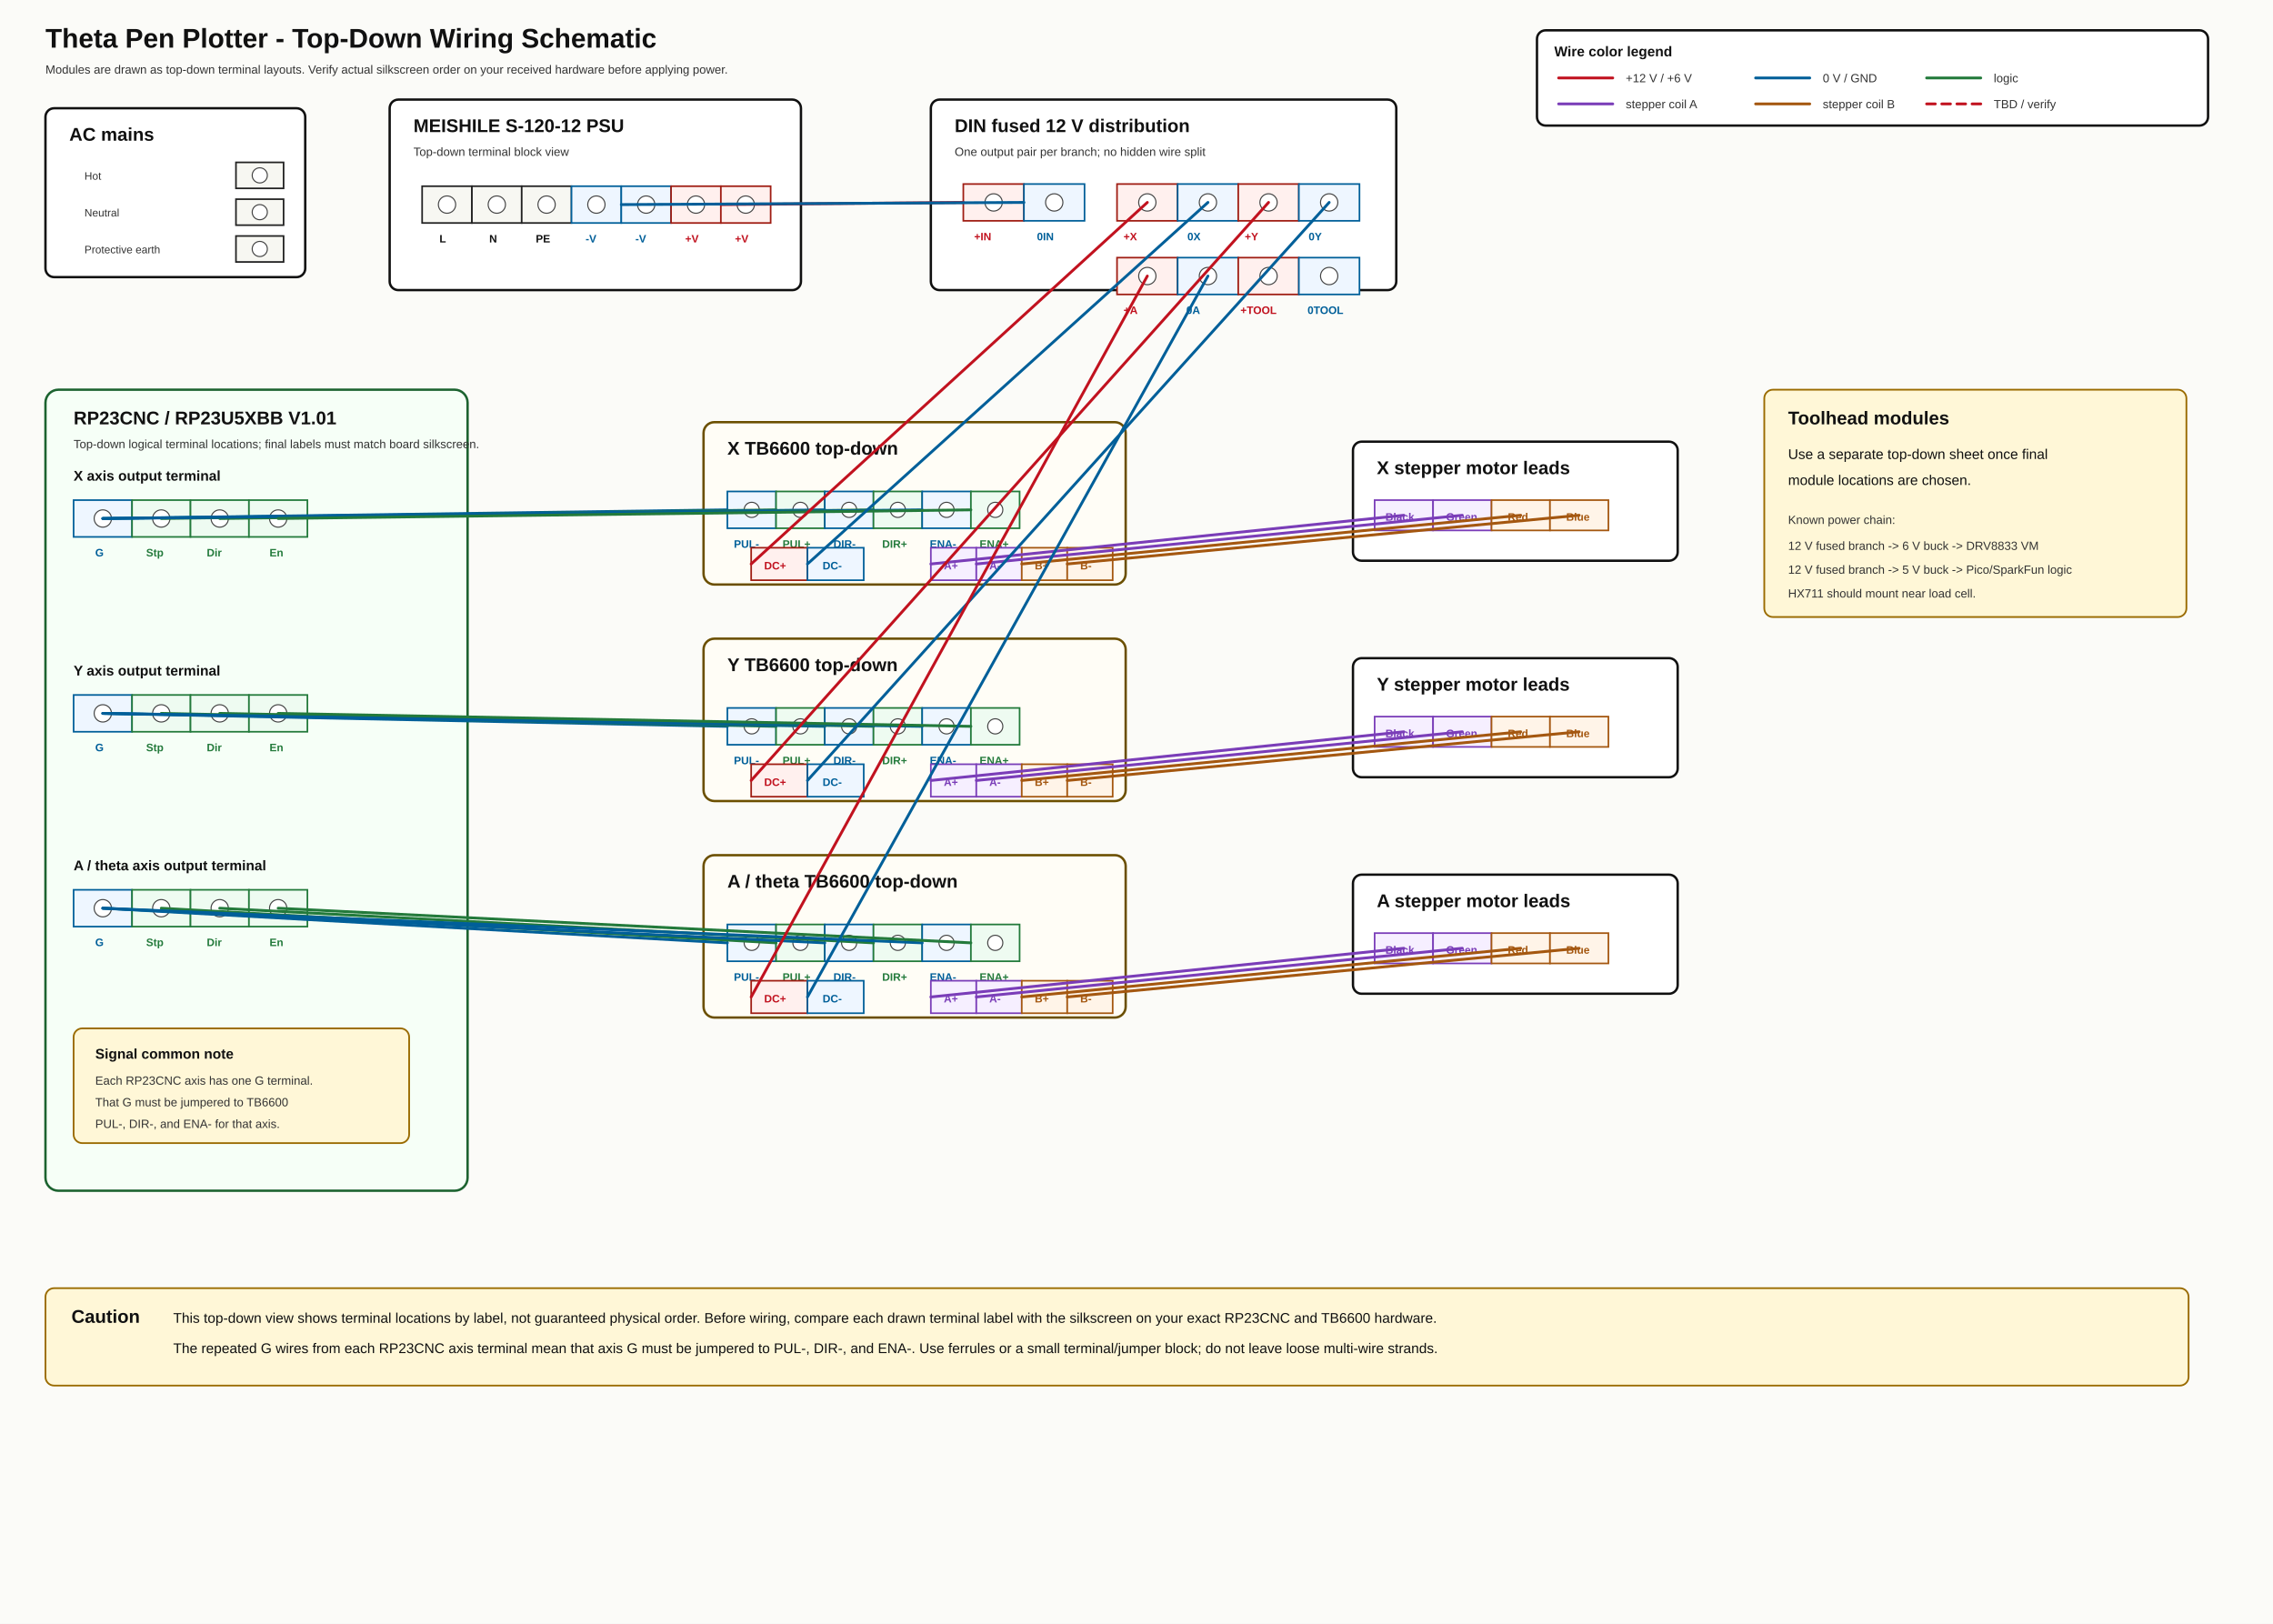
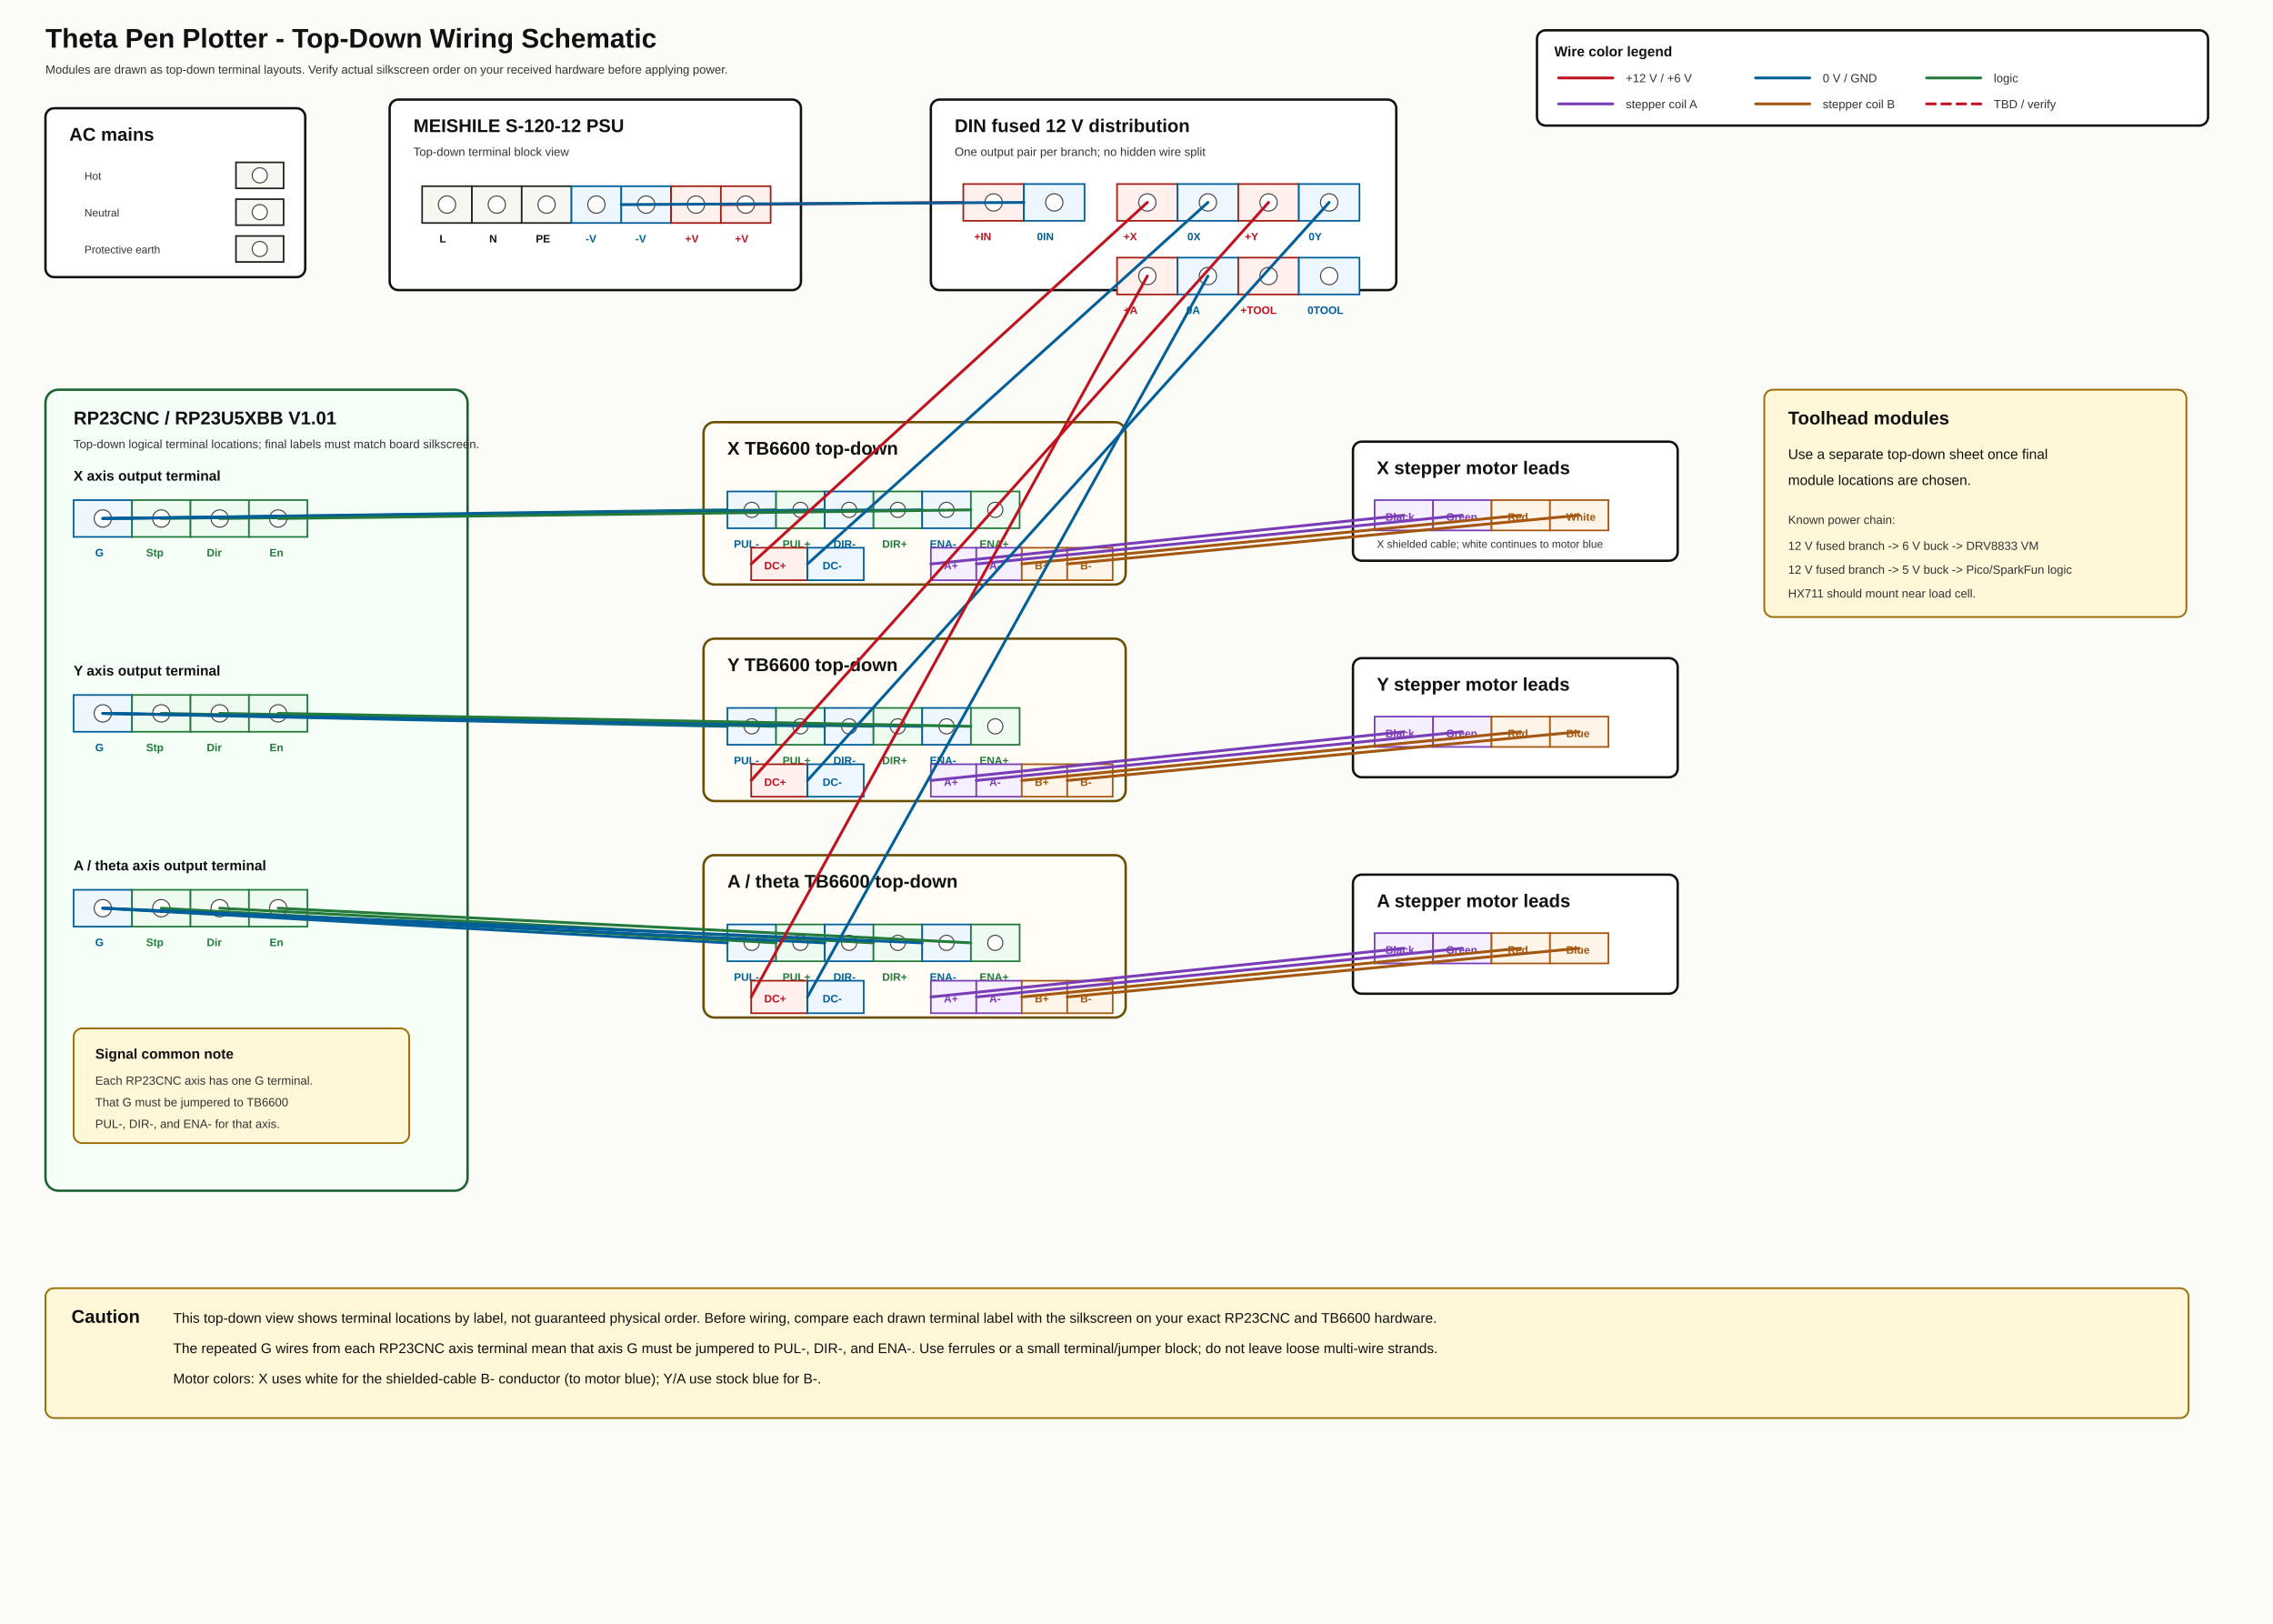
<svg xmlns="http://www.w3.org/2000/svg" width="2100" height="1500" viewBox="0 0 2100 1500">
  <defs>
    <style>
      .page { fill: #fbfbf8; }
      .module { fill: #fff; stroke: #101010; stroke-width: 2.2; }
      .board { fill: #f6fff7; stroke: #1c6330; stroke-width: 2.2; }
      .driver { fill: #fffdf6; stroke: #6b4f00; stroke-width: 2.2; }
      .terminal { fill: #f7f7f2; stroke: #222; stroke-width: 1.5; }
      .term-red { fill: #fff0ee; stroke: #9f1d13; stroke-width: 1.5; }
      .term-blue { fill: #eef6ff; stroke: #005f99; stroke-width: 1.5; }
      .term-green { fill: #eefbf1; stroke: #237a3b; stroke-width: 1.5; }
      .term-purple { fill: #f6efff; stroke: #7a3db8; stroke-width: 1.5; }
      .term-brown { fill: #fff4e8; stroke: #a45710; stroke-width: 1.5; }
      .term-tbd { fill: #fff8f7; stroke: #c1121f; stroke-width: 1.7; stroke-dasharray: 5 4; }
      .screw { fill: #fff; stroke: #444; stroke-width: 1; }
      .slot { stroke: #555; stroke-width: 1; }
      .wire { fill: none; stroke-width: 2.6; stroke-linecap: round; stroke-linejoin: round; }
      .pwr { stroke: #c1121f; }
      .gnd { stroke: #005f99; }
      .sig { stroke: #237a3b; }
      .coil-a { stroke: #7a3db8; }
      .coil-b { stroke: #a45710; }
      .tbd { stroke: #c1121f; stroke-dasharray: 8 6; }
      .title { font: 700 25px Arial, sans-serif; fill: #111; }
      .h1 { font: 700 17px Arial, sans-serif; fill: #111; }
      .h2 { font: 700 13px Arial, sans-serif; fill: #111; }
      .txt { font: 13px Arial, sans-serif; fill: #111; }
      .small { font: 11px Arial, sans-serif; fill: #333; }
      .tiny { font: 10px Arial, sans-serif; fill: #333; }
      .pinlabel { font: 700 10px Arial, sans-serif; fill: #111; }
      .red { fill: #c1121f; }
      .blue { fill: #005f99; }
      .green { fill: #237a3b; }
      .purple { fill: #7a3db8; }
      .brown { fill: #a45710; }
      .note { fill: #fff7d7; stroke: #9a6b00; stroke-width: 1.6; }
    </style>
  </defs>
  <rect class="page" x="0" y="0" width="2100" height="1500" />
  <text class="title" x="42" y="44">Theta Pen Plotter - Top-Down Wiring Schematic</text>
  <text class="small" x="42" y="68">Modules are drawn as top-down terminal layouts. Verify actual silkscreen order on your received hardware before applying power.</text>
  <g transform="translate(1420 28)">
    <rect class="module" x="0" y="0" width="620" height="88" rx="8" />
    <text class="h2" x="16" y="24">Wire color legend</text>
    <line class="wire pwr" x1="20" y1="44" x2="70" y2="44" />
    <text class="small" x="82" y="48">+12 V / +6 V</text>
    <line class="wire gnd" x1="202" y1="44" x2="252" y2="44" />
    <text class="small" x="264" y="48">0 V / GND</text>
    <line class="wire sig" x1="360" y1="44" x2="410" y2="44" />
    <text class="small" x="422" y="48">logic</text>
    <line class="wire coil-a" x1="20" y1="68" x2="70" y2="68" />
    <text class="small" x="82" y="72">stepper coil A</text>
    <line class="wire coil-b" x1="202" y1="68" x2="252" y2="68" />
    <text class="small" x="264" y="72">stepper coil B</text>
    <line class="wire tbd" x1="360" y1="68" x2="410" y2="68" />
    <text class="small" x="422" y="72">TBD / verify</text>
  </g>
  <g id="power">
    <rect class="module" x="42" y="100" width="240" height="156" rx="8" />
    <text class="h1" x="64" y="130">AC mains</text>
    <rect class="terminal" x="218" y="150" width="44" height="24" />
    <circle class="screw" cx="240" cy="162" r="7" />
    <text class="tiny" x="78" y="166">Hot</text>
    <rect class="terminal" x="218" y="184" width="44" height="24" />
    <circle class="screw" cx="240" cy="196" r="7" />
    <text class="tiny" x="78" y="200">Neutral</text>
    <rect class="terminal" x="218" y="218" width="44" height="24" />
    <circle class="screw" cx="240" cy="230" r="7" />
    <text class="tiny" x="78" y="234">Protective earth</text>
    <rect class="module" x="360" y="92" width="380" height="176" rx="8" />
    <text class="h1" x="382" y="122">MEISHILE S-120-12 PSU</text>
    <text class="small" x="382" y="144">Top-down terminal block view</text>
    <g transform="translate(390 172)">
      <rect class="terminal" x="0" y="0" width="46" height="34" />
      <circle class="screw" cx="23" cy="17" r="8" />
      <text class="pinlabel" x="16" y="52">L</text>
      <rect class="terminal" x="46" y="0" width="46" height="34" />
      <circle class="screw" cx="69" cy="17" r="8" />
      <text class="pinlabel" x="62" y="52">N</text>
      <rect class="terminal" x="92" y="0" width="46" height="34" />
      <circle class="screw" cx="115" cy="17" r="8" />
      <text class="pinlabel" x="105" y="52">PE</text>
      <rect class="term-blue" x="138" y="0" width="46" height="34" />
      <circle class="screw" cx="161" cy="17" r="8" />
      <text class="pinlabel blue" x="151" y="52">-V</text>
      <rect class="term-blue" x="184" y="0" width="46" height="34" />
      <circle class="screw" cx="207" cy="17" r="8" />
      <text class="pinlabel blue" x="197" y="52">-V</text>
      <rect class="term-red" x="230" y="0" width="46" height="34" />
      <circle class="screw" cx="253" cy="17" r="8" />
      <text class="pinlabel red" x="243" y="52">+V</text>
      <rect class="term-red" x="276" y="0" width="46" height="34" />
      <circle class="screw" cx="299" cy="17" r="8" />
      <text class="pinlabel red" x="289" y="52">+V</text>
    </g>
    <line class="wire" x1="262" y1="162" x2="390" y2="189" />
    <line class="wire" x1="262" y1="196" x2="436" y2="189" />
    <line class="wire" x1="262" y1="230" x2="482" y2="189" />
    <rect class="module" x="860" y="92" width="430" height="176" rx="8" />
    <text class="h1" x="882" y="122">DIN fused 12 V distribution</text>
    <text class="small" x="882" y="144">One output pair per branch; no hidden wire split</text>
    <g transform="translate(890 170)">
      <rect class="term-red" x="0" y="0" width="56" height="34" />
      <circle class="screw" cx="28" cy="17" r="8" />
      <text class="pinlabel red" x="10" y="52">+IN</text>
      <rect class="term-blue" x="56" y="0" width="56" height="34" />
      <circle class="screw" cx="84" cy="17" r="8" />
      <text class="pinlabel blue" x="68" y="52">0IN</text>
      <rect class="term-red" x="142" y="0" width="56" height="34" />
      <circle class="screw" cx="170" cy="17" r="8" />
      <text class="pinlabel red" x="148" y="52">+X</text>
      <rect class="term-blue" x="198" y="0" width="56" height="34" />
      <circle class="screw" cx="226" cy="17" r="8" />
      <text class="pinlabel blue" x="207" y="52">0X</text>
      <rect class="term-red" x="254" y="0" width="56" height="34" />
      <circle class="screw" cx="282" cy="17" r="8" />
      <text class="pinlabel red" x="260" y="52">+Y</text>
      <rect class="term-blue" x="310" y="0" width="56" height="34" />
      <circle class="screw" cx="338" cy="17" r="8" />
      <text class="pinlabel blue" x="319" y="52">0Y</text>
    </g>
    <g transform="translate(1032 238)">
      <rect class="term-red" x="0" y="0" width="56" height="34" />
      <circle class="screw" cx="28" cy="17" r="8" />
      <text class="pinlabel red" x="6" y="52">+A</text>
      <rect class="term-blue" x="56" y="0" width="56" height="34" />
      <circle class="screw" cx="84" cy="17" r="8" />
      <text class="pinlabel blue" x="64" y="52">0A</text>
      <rect class="term-red" x="112" y="0" width="56" height="34" />
      <circle class="screw" cx="140" cy="17" r="8" />
      <text class="pinlabel red" x="114" y="52">+TOOL</text>
      <rect class="term-blue" x="168" y="0" width="56" height="34" />
      <circle class="screw" cx="196" cy="17" r="8" />
      <text class="pinlabel blue" x="176" y="52">0TOOL</text>
    </g>
    <line class="wire pwr" x1="666" y1="189" x2="890" y2="187" />
    <line class="wire gnd" x1="574" y1="189" x2="946" y2="187" />
  </g>
  <g id="rp23">
    <rect class="board" x="42" y="360" width="390" height="740" rx="12" />
    <text class="h1" x="68" y="392">RP23CNC / RP23U5XBB V1.01</text>
    <text class="small" x="68" y="414">Top-down logical terminal locations; final labels must match board silkscreen.</text>
    <g transform="translate(68 462)">
      <text class="h2" x="0" y="-18">X axis output terminal</text>
      <rect class="term-blue" x="0" y="0" width="54" height="34" />
      <circle class="screw" cx="27" cy="17" r="8" />
      <text class="pinlabel blue" x="20" y="52">G</text>
      <rect class="term-green" x="54" y="0" width="54" height="34" />
      <circle class="screw" cx="81" cy="17" r="8" />
      <text class="pinlabel green" x="67" y="52">Stp</text>
      <rect class="term-green" x="108" y="0" width="54" height="34" />
      <circle class="screw" cx="135" cy="17" r="8" />
      <text class="pinlabel green" x="123" y="52">Dir</text>
      <rect class="term-green" x="162" y="0" width="54" height="34" />
      <circle class="screw" cx="189" cy="17" r="8" />
      <text class="pinlabel green" x="181" y="52">En</text>
    </g>
    <g transform="translate(68 642)">
      <text class="h2" x="0" y="-18">Y axis output terminal</text>
      <rect class="term-blue" x="0" y="0" width="54" height="34" />
      <circle class="screw" cx="27" cy="17" r="8" />
      <text class="pinlabel blue" x="20" y="52">G</text>
      <rect class="term-green" x="54" y="0" width="54" height="34" />
      <circle class="screw" cx="81" cy="17" r="8" />
      <text class="pinlabel green" x="67" y="52">Stp</text>
      <rect class="term-green" x="108" y="0" width="54" height="34" />
      <circle class="screw" cx="135" cy="17" r="8" />
      <text class="pinlabel green" x="123" y="52">Dir</text>
      <rect class="term-green" x="162" y="0" width="54" height="34" />
      <circle class="screw" cx="189" cy="17" r="8" />
      <text class="pinlabel green" x="181" y="52">En</text>
    </g>
    <g transform="translate(68 822)">
      <text class="h2" x="0" y="-18">A / theta axis output terminal</text>
      <rect class="term-blue" x="0" y="0" width="54" height="34" />
      <circle class="screw" cx="27" cy="17" r="8" />
      <text class="pinlabel blue" x="20" y="52">G</text>
      <rect class="term-green" x="54" y="0" width="54" height="34" />
      <circle class="screw" cx="81" cy="17" r="8" />
      <text class="pinlabel green" x="67" y="52">Stp</text>
      <rect class="term-green" x="108" y="0" width="54" height="34" />
      <circle class="screw" cx="135" cy="17" r="8" />
      <text class="pinlabel green" x="123" y="52">Dir</text>
      <rect class="term-green" x="162" y="0" width="54" height="34" />
      <circle class="screw" cx="189" cy="17" r="8" />
      <text class="pinlabel green" x="181" y="52">En</text>
    </g>
    <rect class="note" x="68" y="950" width="310" height="106" rx="8" />
    <text class="h2" x="88" y="978">Signal common note</text>
    <text class="small" x="88" y="1002">Each RP23CNC axis has one G terminal.</text>
    <text class="small" x="88" y="1022">That G must be jumpered to TB6600</text>
    <text class="small" x="88" y="1042">PUL-, DIR-, and ENA- for that axis.</text>
  </g>
  <g id="x-driver" transform="translate(650 390)">
    <rect class="driver" x="0" y="0" width="390" height="150" rx="10" />
    <text class="h1" x="22" y="30">X TB6600 top-down</text>
    <g transform="translate(22 64)">
      <rect class="term-blue" x="0" y="0" width="45" height="34" />
      <circle class="screw" cx="22.5" cy="17" r="7" />
      <text class="pinlabel blue" x="6" y="52">PUL-</text>
      <rect class="term-green" x="45" y="0" width="45" height="34" />
      <circle class="screw" cx="67.5" cy="17" r="7" />
      <text class="pinlabel green" x="51" y="52">PUL+</text>
      <rect class="term-blue" x="90" y="0" width="45" height="34" />
      <circle class="screw" cx="112.5" cy="17" r="7" />
      <text class="pinlabel blue" x="98" y="52">DIR-</text>
      <rect class="term-green" x="135" y="0" width="45" height="34" />
      <circle class="screw" cx="157.5" cy="17" r="7" />
      <text class="pinlabel green" x="143" y="52">DIR+</text>
      <rect class="term-blue" x="180" y="0" width="45" height="34" />
      <circle class="screw" cx="202.5" cy="17" r="7" />
      <text class="pinlabel blue" x="187" y="52">ENA-</text>
      <rect class="term-green" x="225" y="0" width="45" height="34" />
      <circle class="screw" cx="247.5" cy="17" r="7" />
      <text class="pinlabel green" x="233" y="52">ENA+</text>
    </g>
    <g transform="translate(44 116)">
      <rect class="term-red" x="0" y="0" width="52" height="30" />
      <text class="pinlabel red" x="12" y="20">DC+</text>
      <rect class="term-blue" x="52" y="0" width="52" height="30" />
      <text class="pinlabel blue" x="66" y="20">DC-</text>
      <rect class="term-purple" x="166" y="0" width="42" height="30" />
      <text class="pinlabel purple" x="178" y="20">A+</text>
      <rect class="term-purple" x="208" y="0" width="42" height="30" />
      <text class="pinlabel purple" x="220" y="20">A-</text>
      <rect class="term-brown" x="250" y="0" width="42" height="30" />
      <text class="pinlabel brown" x="262" y="20">B+</text>
      <rect class="term-brown" x="292" y="0" width="42" height="30" />
      <text class="pinlabel brown" x="304" y="20">B-</text>
    </g>
  </g>
  <g id="y-driver" transform="translate(650 590)">
    <rect class="driver" x="0" y="0" width="390" height="150" rx="10" />
    <text class="h1" x="22" y="30">Y TB6600 top-down</text>
    <g transform="translate(22 64)">
      <rect class="term-blue" x="0" y="0" width="45" height="34" />
      <circle class="screw" cx="22.5" cy="17" r="7" />
      <text class="pinlabel blue" x="6" y="52">PUL-</text>
      <rect class="term-green" x="45" y="0" width="45" height="34" />
      <circle class="screw" cx="67.5" cy="17" r="7" />
      <text class="pinlabel green" x="51" y="52">PUL+</text>
      <rect class="term-blue" x="90" y="0" width="45" height="34" />
      <circle class="screw" cx="112.5" cy="17" r="7" />
      <text class="pinlabel blue" x="98" y="52">DIR-</text>
      <rect class="term-green" x="135" y="0" width="45" height="34" />
      <circle class="screw" cx="157.5" cy="17" r="7" />
      <text class="pinlabel green" x="143" y="52">DIR+</text>
      <rect class="term-blue" x="180" y="0" width="45" height="34" />
      <circle class="screw" cx="202.5" cy="17" r="7" />
      <text class="pinlabel blue" x="187" y="52">ENA-</text>
      <rect class="term-green" x="225" y="0" width="45" height="34" />
      <circle class="screw" cx="247.5" cy="17" r="7" />
      <text class="pinlabel green" x="233" y="52">ENA+</text>
    </g>
    <g transform="translate(44 116)">
      <rect class="term-red" x="0" y="0" width="52" height="30" />
      <text class="pinlabel red" x="12" y="20">DC+</text>
      <rect class="term-blue" x="52" y="0" width="52" height="30" />
      <text class="pinlabel blue" x="66" y="20">DC-</text>
      <rect class="term-purple" x="166" y="0" width="42" height="30" />
      <text class="pinlabel purple" x="178" y="20">A+</text>
      <rect class="term-purple" x="208" y="0" width="42" height="30" />
      <text class="pinlabel purple" x="220" y="20">A-</text>
      <rect class="term-brown" x="250" y="0" width="42" height="30" />
      <text class="pinlabel brown" x="262" y="20">B+</text>
      <rect class="term-brown" x="292" y="0" width="42" height="30" />
      <text class="pinlabel brown" x="304" y="20">B-</text>
    </g>
  </g>
  <g id="a-driver" transform="translate(650 790)">
    <rect class="driver" x="0" y="0" width="390" height="150" rx="10" />
    <text class="h1" x="22" y="30">A / theta TB6600 top-down</text>
    <g transform="translate(22 64)">
      <rect class="term-blue" x="0" y="0" width="45" height="34" />
      <circle class="screw" cx="22.5" cy="17" r="7" />
      <text class="pinlabel blue" x="6" y="52">PUL-</text>
      <rect class="term-green" x="45" y="0" width="45" height="34" />
      <circle class="screw" cx="67.5" cy="17" r="7" />
      <text class="pinlabel green" x="51" y="52">PUL+</text>
      <rect class="term-blue" x="90" y="0" width="45" height="34" />
      <circle class="screw" cx="112.5" cy="17" r="7" />
      <text class="pinlabel blue" x="98" y="52">DIR-</text>
      <rect class="term-green" x="135" y="0" width="45" height="34" />
      <circle class="screw" cx="157.5" cy="17" r="7" />
      <text class="pinlabel green" x="143" y="52">DIR+</text>
      <rect class="term-blue" x="180" y="0" width="45" height="34" />
      <circle class="screw" cx="202.5" cy="17" r="7" />
      <text class="pinlabel blue" x="187" y="52">ENA-</text>
      <rect class="term-green" x="225" y="0" width="45" height="34" />
      <circle class="screw" cx="247.5" cy="17" r="7" />
      <text class="pinlabel green" x="233" y="52">ENA+</text>
    </g>
    <g transform="translate(44 116)">
      <rect class="term-red" x="0" y="0" width="52" height="30" />
      <text class="pinlabel red" x="12" y="20">DC+</text>
      <rect class="term-blue" x="52" y="0" width="52" height="30" />
      <text class="pinlabel blue" x="66" y="20">DC-</text>
      <rect class="term-purple" x="166" y="0" width="42" height="30" />
      <text class="pinlabel purple" x="178" y="20">A+</text>
      <rect class="term-purple" x="208" y="0" width="42" height="30" />
      <text class="pinlabel purple" x="220" y="20">A-</text>
      <rect class="term-brown" x="250" y="0" width="42" height="30" />
      <text class="pinlabel brown" x="262" y="20">B+</text>
      <rect class="term-brown" x="292" y="0" width="42" height="30" />
      <text class="pinlabel brown" x="304" y="20">B-</text>
    </g>
  </g>
  <g id="motors">
    <g transform="translate(1250 408)">
      <rect class="module" x="0" y="0" width="300" height="110" rx="8" />
      <text class="h1" x="22" y="30">X stepper motor leads</text>
      <rect class="term-purple" x="20" y="54" width="54" height="28" />
      <text class="pinlabel purple" x="30" y="73">Black</text>
      <rect class="term-purple" x="74" y="54" width="54" height="28" />
      <text class="pinlabel purple" x="86" y="73">Green</text>
      <rect class="term-brown" x="128" y="54" width="54" height="28" />
      <text class="pinlabel brown" x="143" y="73">Red</text>
      <rect class="term-brown" x="182" y="54" width="54" height="28" />
-       <text class="pinlabel brown" x="197" y="73">Blue</text>
+       <text class="pinlabel brown" x="197" y="73">White</text>
+       <text class="tiny" x="22" y="98">X shielded cable; white continues to motor blue</text>
    </g>
    <g transform="translate(1250 608)">
      <rect class="module" x="0" y="0" width="300" height="110" rx="8" />
      <text class="h1" x="22" y="30">Y stepper motor leads</text>
      <rect class="term-purple" x="20" y="54" width="54" height="28" />
      <text class="pinlabel purple" x="30" y="73">Black</text>
      <rect class="term-purple" x="74" y="54" width="54" height="28" />
      <text class="pinlabel purple" x="86" y="73">Green</text>
      <rect class="term-brown" x="128" y="54" width="54" height="28" />
      <text class="pinlabel brown" x="143" y="73">Red</text>
      <rect class="term-brown" x="182" y="54" width="54" height="28" />
      <text class="pinlabel brown" x="197" y="73">Blue</text>
    </g>
    <g transform="translate(1250 808)">
      <rect class="module" x="0" y="0" width="300" height="110" rx="8" />
      <text class="h1" x="22" y="30">A stepper motor leads</text>
      <rect class="term-purple" x="20" y="54" width="54" height="28" />
      <text class="pinlabel purple" x="30" y="73">Black</text>
      <rect class="term-purple" x="74" y="54" width="54" height="28" />
      <text class="pinlabel purple" x="86" y="73">Green</text>
      <rect class="term-brown" x="128" y="54" width="54" height="28" />
      <text class="pinlabel brown" x="143" y="73">Red</text>
      <rect class="term-brown" x="182" y="54" width="54" height="28" />
      <text class="pinlabel brown" x="197" y="73">Blue</text>
    </g>
  </g>
  <g id="motion-wires">
    <line class="wire gnd" x1="95" y1="479" x2="672" y2="471" />
    <line class="wire sig" x1="149" y1="479" x2="717" y2="471" />
    <line class="wire gnd" x1="95" y1="479" x2="762" y2="471" />
    <line class="wire sig" x1="203" y1="479" x2="807" y2="471" />
    <line class="wire gnd" x1="95" y1="479" x2="852" y2="471" />
    <line class="wire sig" x1="257" y1="479" x2="897" y2="471" />
    <line class="wire pwr" x1="1060" y1="187" x2="694" y2="521" />
    <line class="wire gnd" x1="1116" y1="187" x2="746" y2="521" />
    <line class="wire coil-a" x1="860" y1="521" x2="1297" y2="476" />
    <line class="wire coil-a" x1="902" y1="521" x2="1351" y2="476" />
    <line class="wire coil-b" x1="944" y1="521" x2="1405" y2="476" />
    <line class="wire coil-b" x1="986" y1="521" x2="1459" y2="476" />
    <line class="wire gnd" x1="95" y1="659" x2="672" y2="671" />
    <line class="wire sig" x1="149" y1="659" x2="717" y2="671" />
    <line class="wire gnd" x1="95" y1="659" x2="762" y2="671" />
    <line class="wire sig" x1="203" y1="659" x2="807" y2="671" />
    <line class="wire gnd" x1="95" y1="659" x2="852" y2="671" />
    <line class="wire sig" x1="257" y1="659" x2="897" y2="671" />
    <line class="wire pwr" x1="1172" y1="187" x2="694" y2="721" />
    <line class="wire gnd" x1="1228" y1="187" x2="746" y2="721" />
    <line class="wire coil-a" x1="860" y1="721" x2="1297" y2="676" />
    <line class="wire coil-a" x1="902" y1="721" x2="1351" y2="676" />
    <line class="wire coil-b" x1="944" y1="721" x2="1405" y2="676" />
    <line class="wire coil-b" x1="986" y1="721" x2="1459" y2="676" />
    <line class="wire gnd" x1="95" y1="839" x2="672" y2="871" />
    <line class="wire sig" x1="149" y1="839" x2="717" y2="871" />
    <line class="wire gnd" x1="95" y1="839" x2="762" y2="871" />
    <line class="wire sig" x1="203" y1="839" x2="807" y2="871" />
    <line class="wire gnd" x1="95" y1="839" x2="852" y2="871" />
    <line class="wire sig" x1="257" y1="839" x2="897" y2="871" />
    <line class="wire pwr" x1="1060" y1="255" x2="694" y2="921" />
    <line class="wire gnd" x1="1116" y1="255" x2="746" y2="921" />
    <line class="wire coil-a" x1="860" y1="921" x2="1297" y2="876" />
    <line class="wire coil-a" x1="902" y1="921" x2="1351" y2="876" />
    <line class="wire coil-b" x1="944" y1="921" x2="1405" y2="876" />
    <line class="wire coil-b" x1="986" y1="921" x2="1459" y2="876" />
  </g>
  <g id="toolhead" transform="translate(1630 360)">
    <rect class="note" x="0" y="0" width="390" height="210" rx="8" />
    <text class="h1" x="22" y="32">Toolhead modules</text>
    <text class="txt" x="22" y="64">Use a separate top-down sheet once final</text>
    <text class="txt" x="22" y="88">module locations are chosen.</text>
    <text class="small" x="22" y="124">Known power chain:</text>
    <text class="small" x="22" y="148">12 V fused branch -&gt; 6 V buck -&gt; DRV8833 VM</text>
    <text class="small" x="22" y="170">12 V fused branch -&gt; 5 V buck -&gt; Pico/SparkFun logic</text>
    <text class="small" x="22" y="192">HX711 should mount near load cell.</text>
  </g>
  <g id="caution">
-     <rect class="note" x="42" y="1190" width="1980" height="90" rx="8" />
+     <rect class="note" x="42" y="1190" width="1980" height="120" rx="8" />
    <text class="h1" x="66" y="1222">Caution</text>
    <text class="txt" x="160" y="1222">This top-down view shows terminal locations by label, not guaranteed physical order. Before wiring, compare each drawn terminal label with the silkscreen on your exact RP23CNC and TB6600 hardware.</text>
    <text class="txt" x="160" y="1250">The repeated G wires from each RP23CNC axis terminal mean that axis G must be jumpered to PUL-, DIR-, and ENA-. Use ferrules or a small terminal/jumper block; do not leave loose multi-wire strands.</text>
+     <text class="txt" x="160" y="1278">Motor colors: X uses white for the shielded-cable B- conductor (to motor blue); Y/A use stock blue for B-.</text>
  </g>
</svg>
